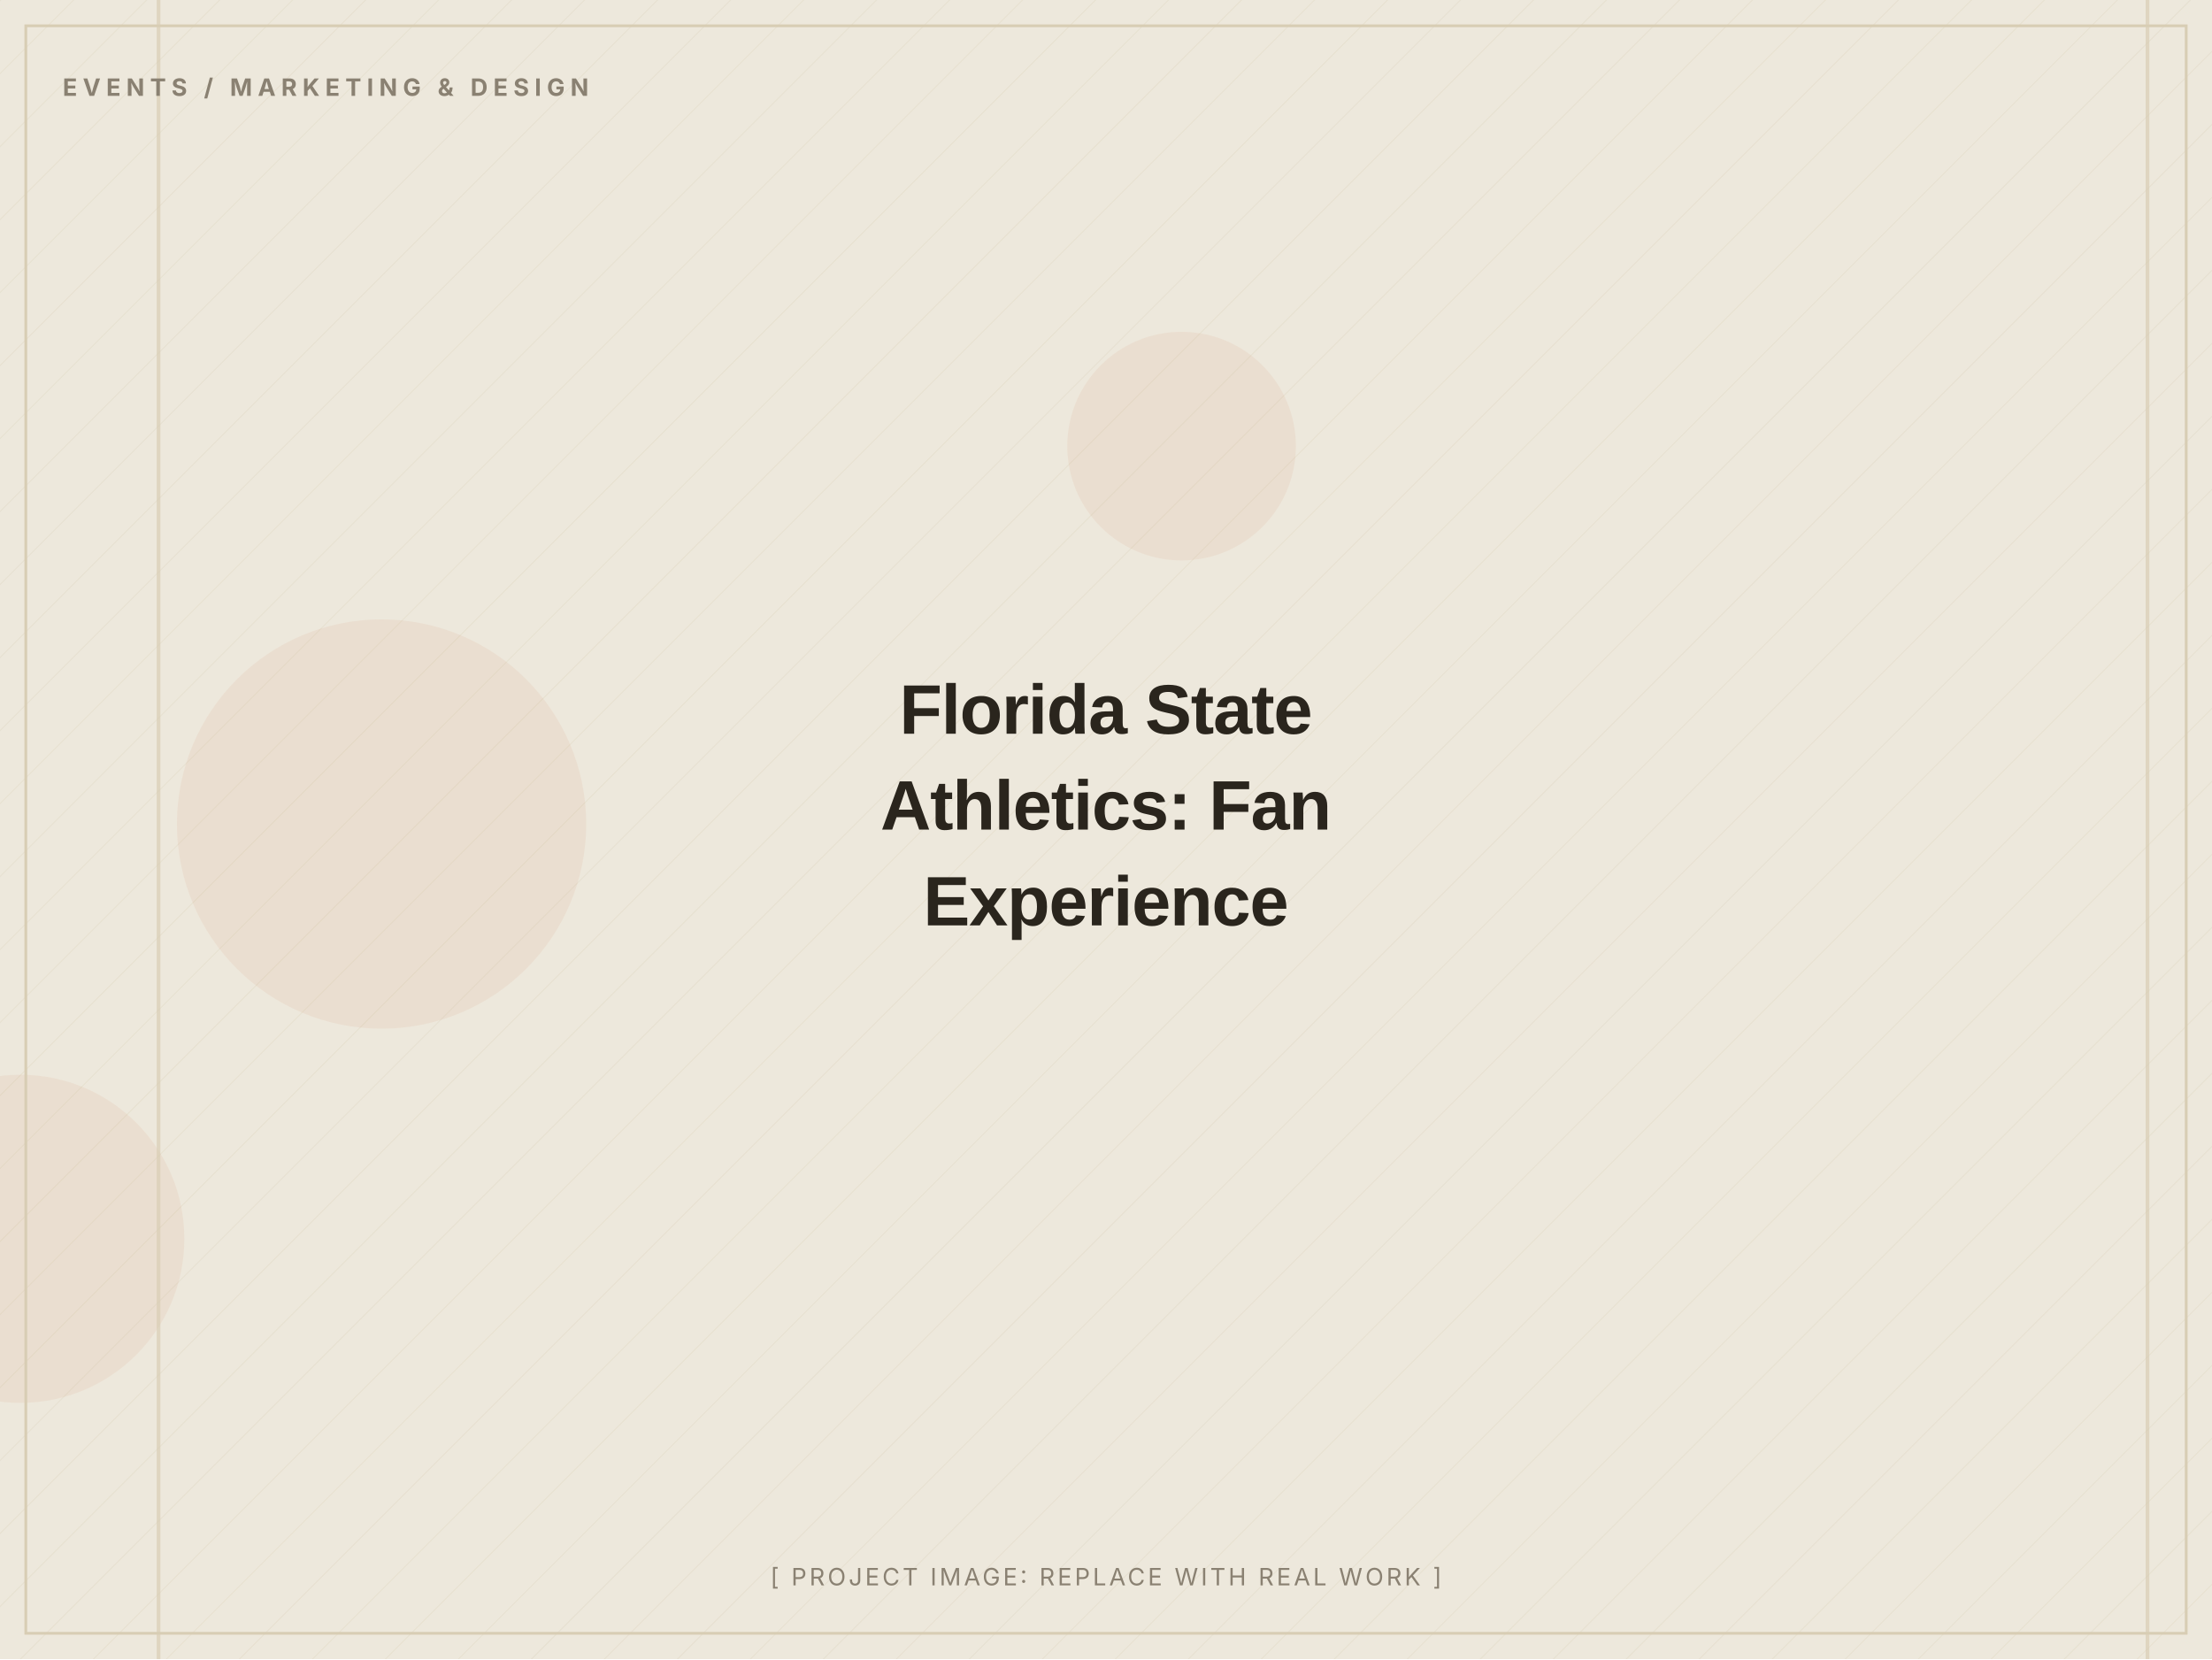
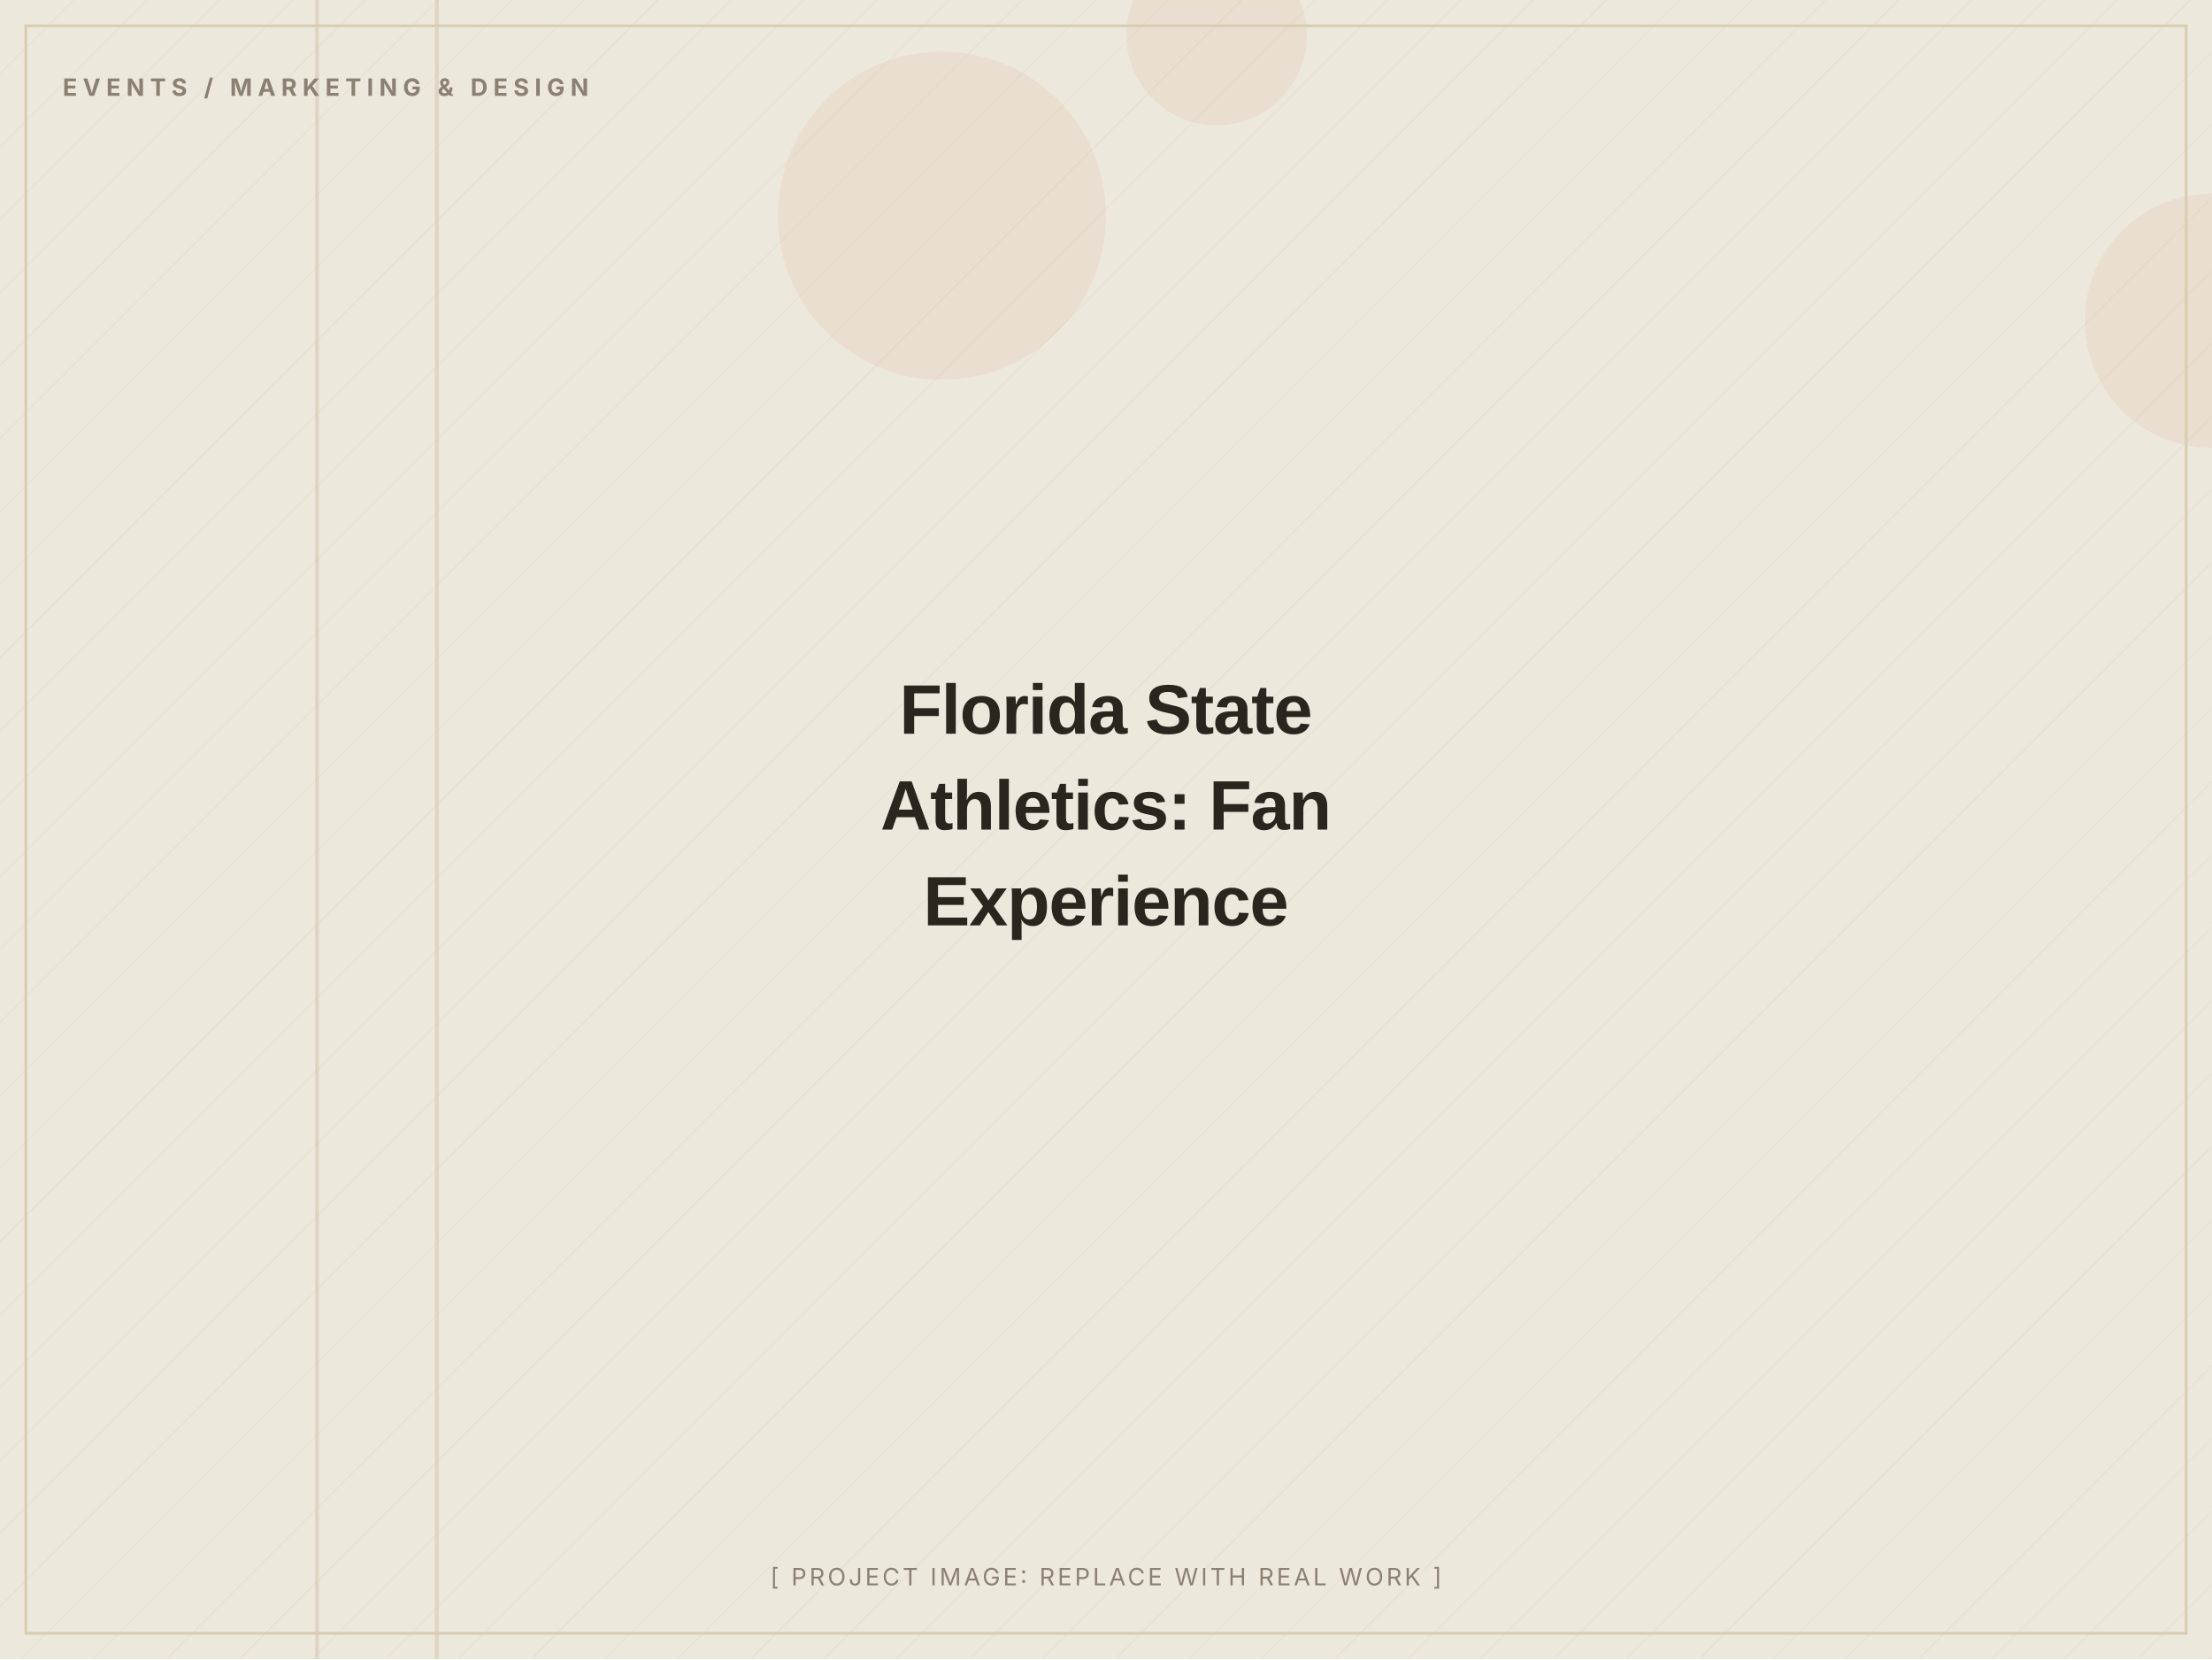
<svg xmlns="http://www.w3.org/2000/svg" width="1200" height="900" viewBox="0 0 1200 900" role="img" aria-label="Florida State Athletics: Fan Experience (placeholder image)">
  <defs>
    <pattern id="d" width="28" height="28" patternUnits="userSpaceOnUse" patternTransform="rotate(45)">
      <line x1="0" y1="0" x2="0" y2="28" stroke="#D8CDB4" stroke-width="1" opacity="0.5" />
    </pattern>
  </defs>
  <rect width="1200" height="900" fill="#EDE8DC" />
  <rect width="1200" height="900" fill="url(#d)" opacity="0.55" />
-   <circle cx="641" cy="242" r="62" fill="#C2410C" opacity="0.06" />
-   <circle cx="207" cy="447" r="111" fill="#C2410C" opacity="0.06" />
-   <circle cx="11" cy="672" r="89" fill="#C2410C" opacity="0.06" />
-   <rect x="1164" y="0" width="2" height="900" fill="#D8CDB4" opacity="0.7" />
-   <rect x="85" y="0" width="2" height="900" fill="#D8CDB4" opacity="0.7" />
+   <circle cx="511" cy="117" r="89" fill="#C2410C" opacity="0.06" />
+   <circle cx="1200" cy="174" r="69" fill="#C2410C" opacity="0.06" />
+   <circle cx="660" cy="19" r="49" fill="#C2410C" opacity="0.06" />
+   <rect x="236" y="0" width="2" height="900" fill="#D8CDB4" opacity="0.7" />
+   <rect x="171" y="0" width="2" height="900" fill="#D8CDB4" opacity="0.7" />
  <rect x="14" y="14" width="1172" height="872" fill="none" stroke="#D8CDB4" stroke-width="1.5" />
  <text x="34" y="52" font-family="Inter, Arial, sans-serif" font-weight="700" font-size="13" letter-spacing="3" fill="#8A8172">EVENTS / MARKETING &amp; DESIGN</text>
  <text x="600.0" y="398.0" text-anchor="middle" font-family="Archivo, Arial, sans-serif" font-weight="800" font-size="38" letter-spacing="-0.5" fill="#2A251D">Florida State</text>
  <text x="600.0" y="450.0" text-anchor="middle" font-family="Archivo, Arial, sans-serif" font-weight="800" font-size="38" letter-spacing="-0.5" fill="#2A251D">Athletics: Fan</text>
  <text x="600.0" y="502.0" text-anchor="middle" font-family="Archivo, Arial, sans-serif" font-weight="800" font-size="38" letter-spacing="-0.5" fill="#2A251D">Experience</text>
  <text x="600.0" y="860" text-anchor="middle" font-family="Inter, Arial, sans-serif" font-size="13" letter-spacing="1.5" fill="#8A8172">[ PROJECT IMAGE: REPLACE WITH REAL WORK ]</text>
</svg>
